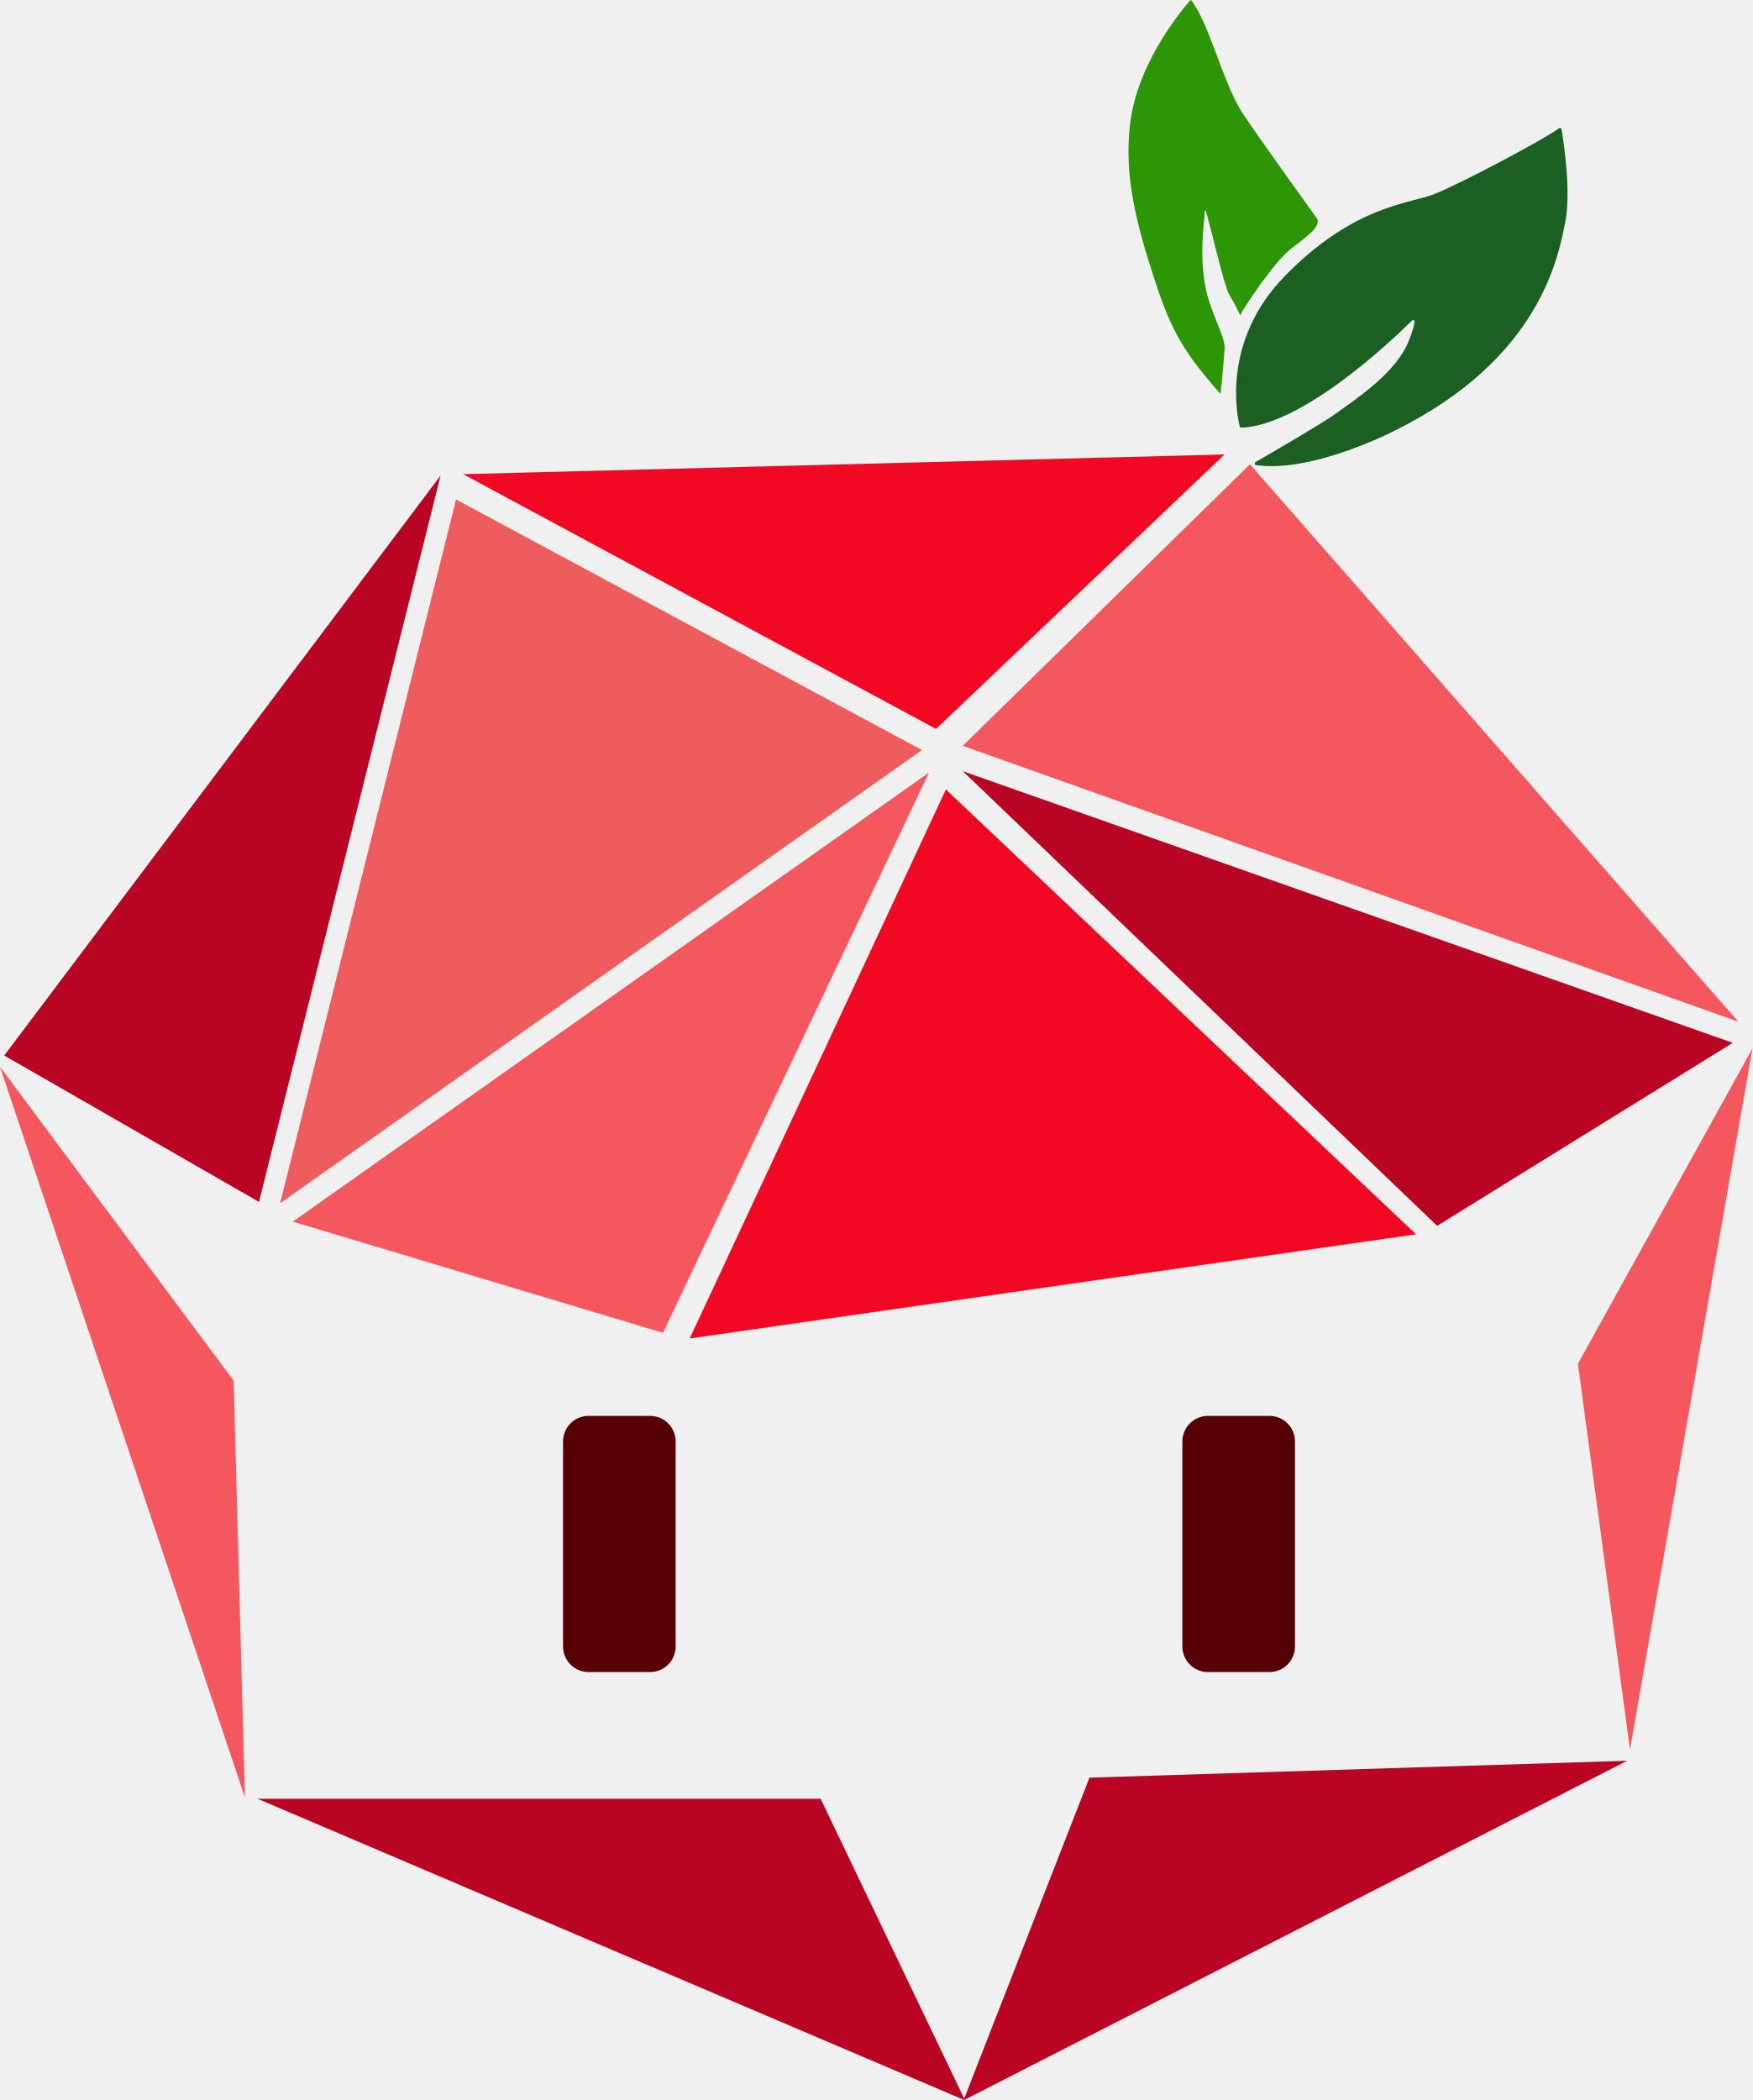
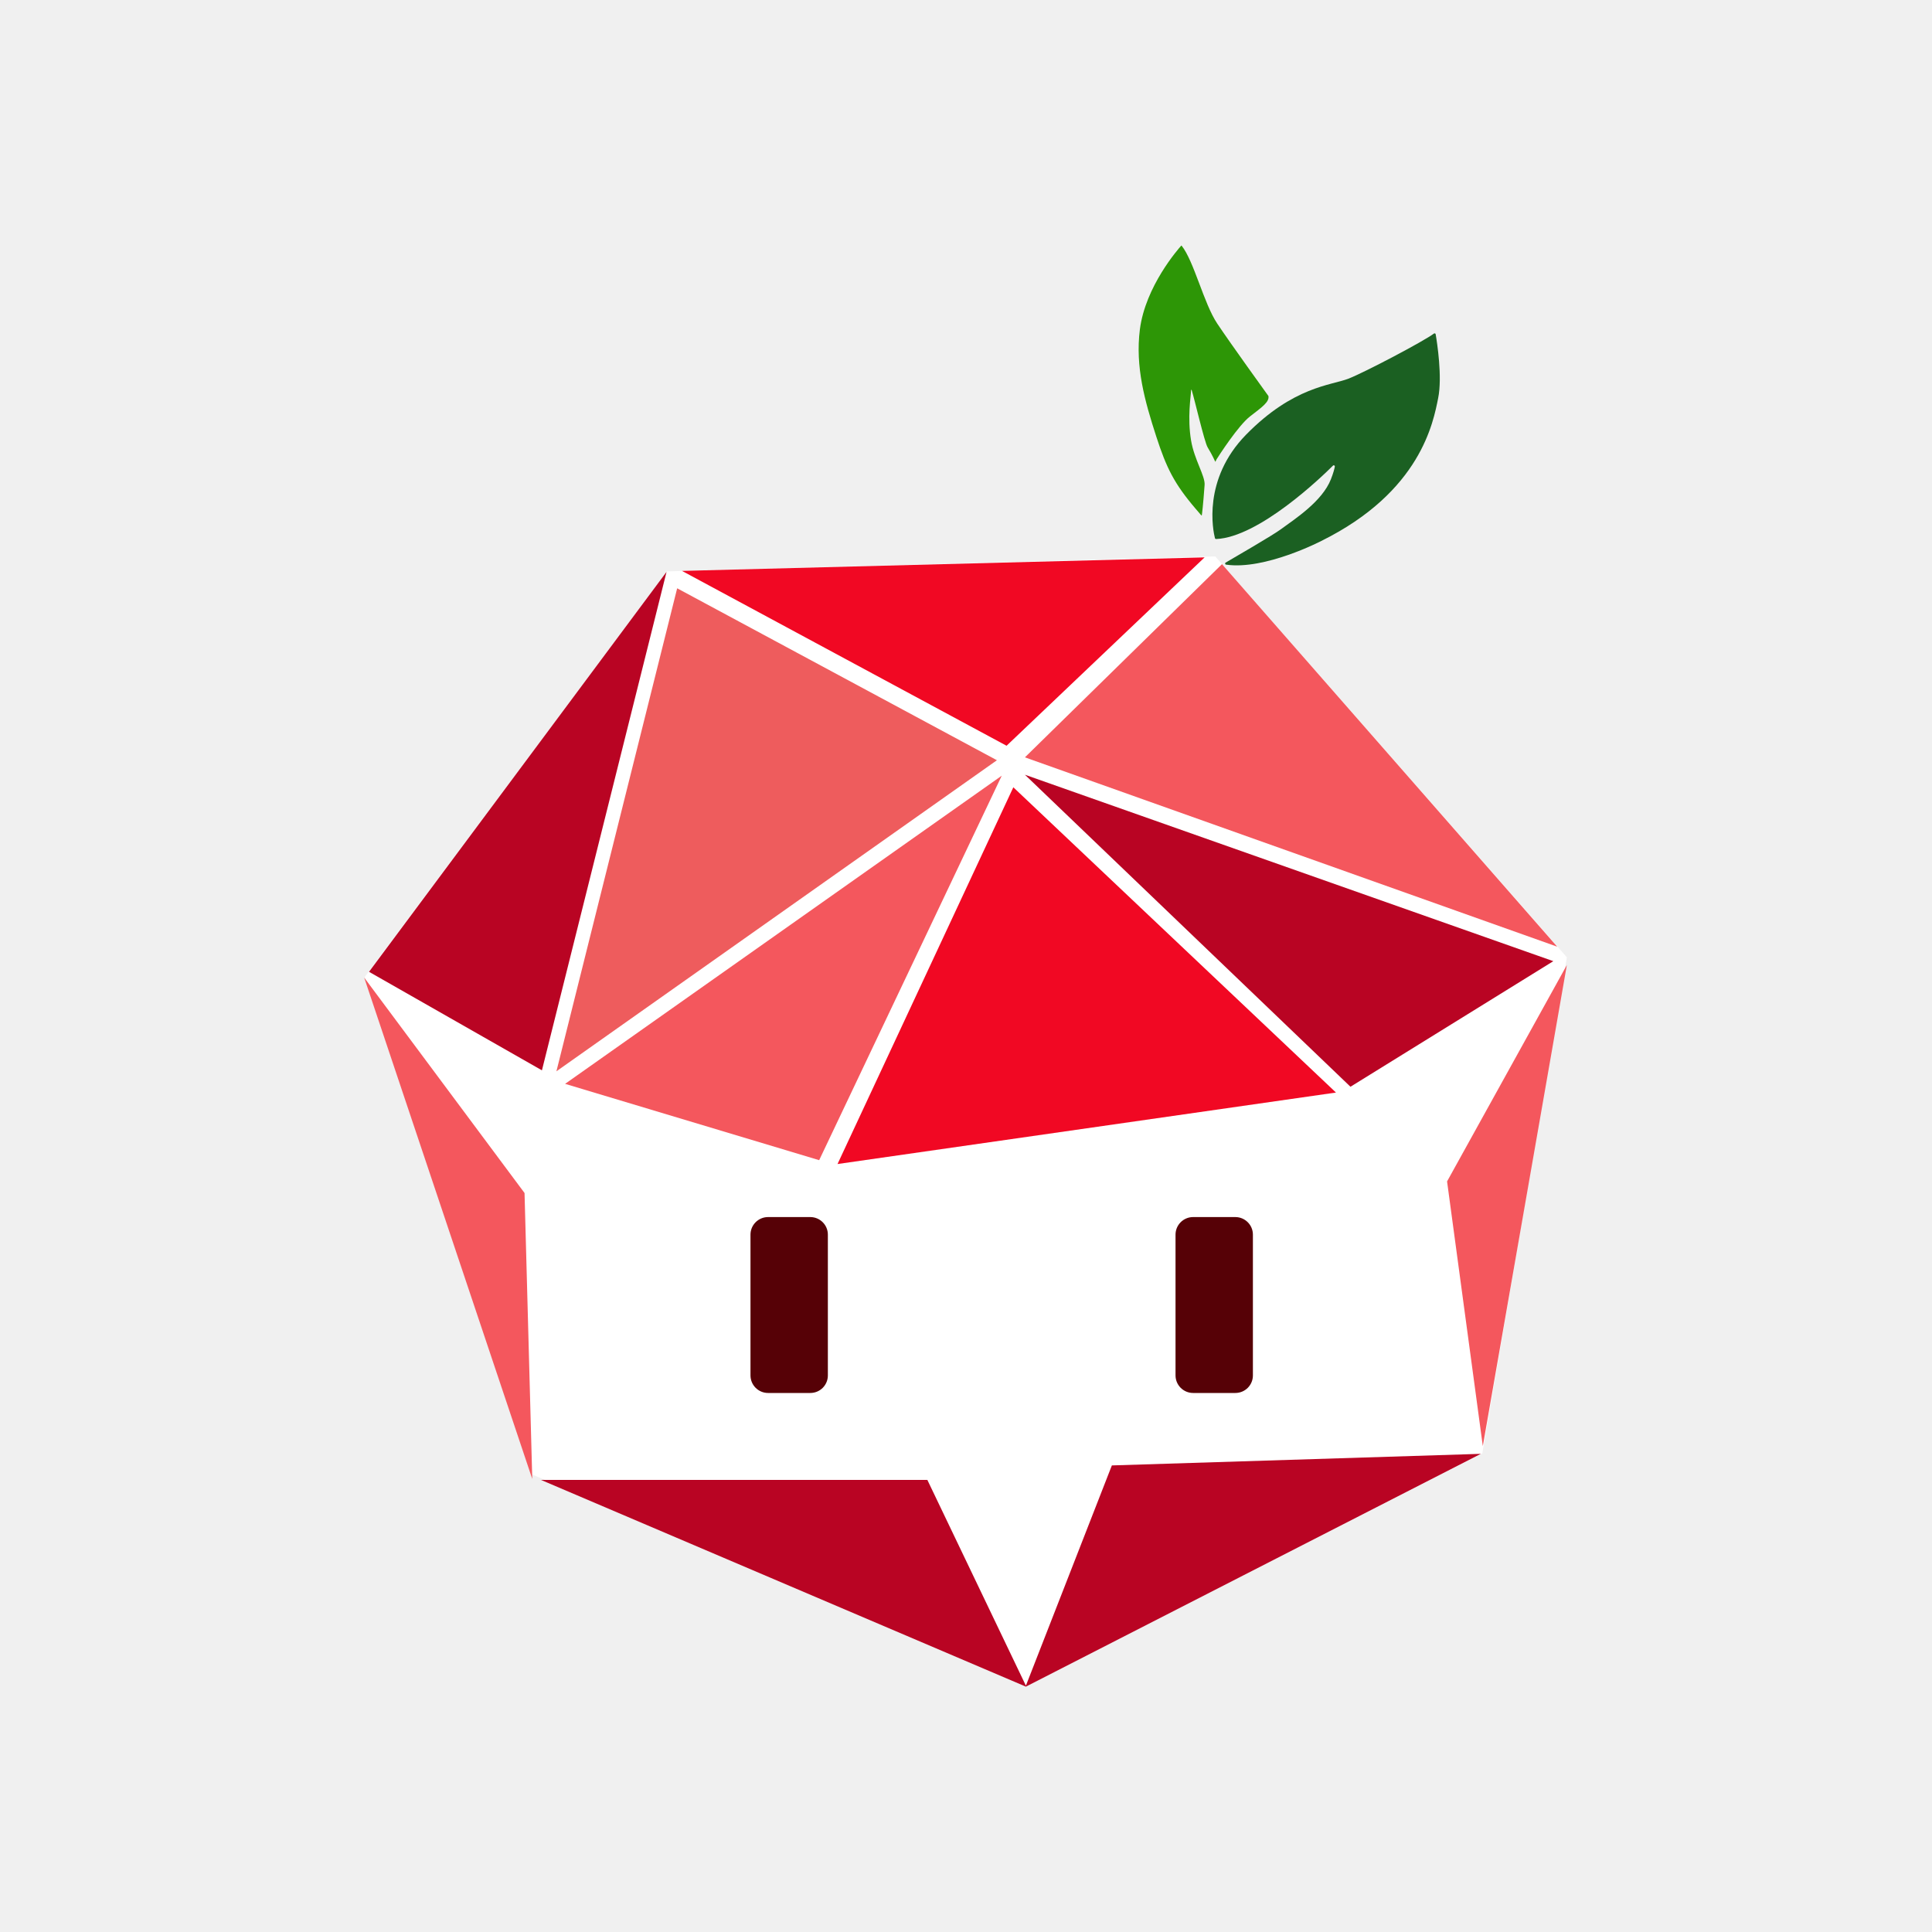
- <svg xmlns="http://www.w3.org/2000/svg" viewBox="0 0 1245 1491.84">
-   <defs>
-     <style>.cls-1{fill:#f10823;}.cls-2{fill:#f4575d;}.cls-3{fill:#ee5c5d;}.cls-4{fill:#b90423;}.cls-5{fill:#560106;}.cls-6{fill:#1b6022;}.cls-7{fill:#2d9606;}</style>
-   </defs>
+ <svg xmlns="http://www.w3.org/2000/svg" version="1.1" x="0px" y="0px" viewBox="0 0 2000 2000" style="enable-background:new 0 0 2000 2000;" xml:space="preserve">
+   <style type="text/css">
+ 	.st0{fill:#FFFFFF;}
+ 	.st1{fill:#F10823;}
+ 	.st2{fill:#F4575D;}
+ 	.st3{fill:#EE5C5D;}
+ 	.st4{fill:#B90423;}
+ 	.st5{fill:#560106;}
+ 	.st6{fill:#1B6022;}
+ 	.st7{fill:#2D9606;}
+ </style>
+   <g id="body">
+     <polyline class="st0" points="690.5,591.5 1258,576 1622,991 1534.5,1504.5 1062.5,1745.5 550,1526 377.5,1011.5 690.5,591.5    690.5,591.5  " />
+   </g>
  <g id="face">
-     <polygon class="cls-1" points="329 336.84 870 322.84 665 517.84 329 336.84" />
-     <polygon class="cls-2" points="888 329.84 684 529.84 1235 725.84 888 329.84" />
-     <polygon class="cls-3" points="324 354.84 655 532.84 199 854.84 324 354.84" />
-     <polygon class="cls-4" points="313 337.84 184 853.84 3 749.84 313 337.84" />
-     <polygon class="cls-2" points="660 548.84 471 946.84 208 867.84 660 548.84" />
-     <polygon class="cls-1" points="672 560.84 490 950.84 1006 876.84 672 560.84" />
-     <polyline class="cls-4" points="684 547.84 1021 870.84 1231 740.84" />
-     <polygon class="cls-2" points="0 757.84 166 980.84 174 1276.84 0 757.84" />
-     <polygon class="cls-2" points="1121 968.84 1245 744.84 1158 1242.84 1121 968.84" />
-     <polygon class="cls-4" points="183 1277.84 583 1277.84 685 1490.84 774 1262.84 1156 1250.84 685 1491.84 183 1277.84" />
+     <polygon class="st1" points="706,591 1247,577 1042,772  " />
+     <polygon class="st2" points="1265,584 1061,784 1612,980  " />
+     <polygon class="st3" points="701,609 1032,787 576,1109  " />
+     <polygon class="st4" points="690,592 561,1108 382,1006  " />
+     <polygon class="st2" points="1037,803 848,1201 585,1122  " />
+     <polygon class="st1" points="1049,815 867,1205 1383,1131  " />
+     <polyline class="st4" points="1061,802 1398,1125 1608,995  " />
+     <polygon class="st2" points="377,1012 543,1235 551,1531  " />
+     <polygon class="st2" points="1498,1223 1622,999 1535,1497  " />
+     <polygon class="st4" points="560,1532 960,1532 1062,1745 1151,1517 1533,1505 1062,1746  " />
  </g>
  <g id="eyes">
-     <rect class="cls-5" x="400" y="1005.84" width="80" height="182" rx="18.17" />
-     <rect class="cls-5" x="840" y="1005.84" width="80" height="182" rx="18.17" />
+     <path class="st5" d="M838.8,1442h-43.7c-10,0-18.2-8.1-18.2-18.2v-145.7c0-10,8.1-18.2,18.2-18.2h43.7c10,0,18.2,8.1,18.2,18.2   v145.7C857,1433.9,848.9,1442,838.8,1442z" />
+     <path class="st5" d="M1278.8,1442h-43.7c-10,0-18.2-8.1-18.2-18.2v-145.7c0-10,8.1-18.2,18.2-18.2h43.7c10,0,18.2,8.1,18.2,18.2   v145.7C1297,1433.9,1288.9,1442,1278.8,1442z" />
  </g>
  <g id="leaf">
-     <path class="cls-6" d="M1258.92,558a1.14,1.14,0,0,1-1.16-.87c-1.89-7.53-13.18-60.75,32.24-107.1,49-50,88-51,106-58,16.88-6.56,77.7-38.61,88.53-46.71a1.14,1.14,0,0,1,1.82.71c1.49,8.75,7,44.21,2.65,66-5,25-18,97-121,148,0,0-58.43,30.36-98.62,24.54a1.15,1.15,0,0,1-.41-2.14c10.63-6.15,48.67-28.27,57-34.4,15-11,43-29,52-52,2.63-6.72,3.64-10.71,4-13a1.15,1.15,0,0,0-2-1C1368,493.94,1303.22,556.23,1258.92,558Z" transform="translate(-377 -254.16)" />
-     <path class="cls-7" d="M1223.21,254.27a.28.28,0,0,0-.44,0c-3.15,3.48-37,41.93-42.77,86.74-4.94,38.7,5,74,17,111,10.49,32.34,18.41,48.64,41,75l5.58,6.51a.29.29,0,0,0,.52-.14c.31-2,1.27-9.4,2.9-31.37.68-9.19-10.71-26.25-14-46-4-24-.24-45,0-52.22a.3.3,0,0,1,.58-.07c3,9.62,13.18,53.8,16.47,59.29,6,10,7.1,13.6,8,15,.12.18,1.13-2.2,1.24-2.38,2.43-3.82,22.56-35.23,34.76-44.62,13-10,20-15,19-20.93a.26.26,0,0,0,0-.12c-1.32-1.84-39.21-54.32-53-74.95C1246.08,314.12,1236.11,270.48,1223.21,254.27Z" transform="translate(-377 -254.16)" />
+     <path class="st6" d="M1258.9,558c-0.5,0-1-0.3-1.2-0.9c-1.9-7.5-13.2-60.7,32.2-107.1c49-50,88-51,106-58   c16.9-6.6,77.7-38.6,88.5-46.7c0.7-0.5,1.7-0.1,1.8,0.7c1.5,8.7,7,44.2,2.6,66c-5,25-18,97-121,148c0,0-58.4,30.4-98.6,24.5   c-1.1-0.2-1.3-1.6-0.4-2.1c10.6-6.2,48.7-28.3,57-34.4c15-11,43-29,52-52c2.6-6.7,3.6-10.7,4-13c0.2-1.1-1.2-1.8-1.9-1   C1368,493.9,1303.2,556.2,1258.9,558z" />
+     <path class="st7" d="M1223.2,254.3c-0.1-0.1-0.3-0.1-0.4,0c-3.1,3.5-37,41.9-42.8,86.7c-4.9,38.7,5,74,17,111   c10.5,32.3,18.4,48.6,41,75l5.6,6.5c0.2,0.2,0.5,0.1,0.5-0.1c0.3-2,1.3-9.4,2.9-31.4c0.7-9.2-10.7-26.2-14-46c-4-24-0.2-45,0-52.2   c0-0.3,0.5-0.4,0.6-0.1c3,9.6,13.2,53.8,16.5,59.3c6,10,7.1,13.6,8,15c0.1,0.2,1.1-2.2,1.2-2.4c2.4-3.8,22.6-35.2,34.8-44.6   c13-10,19.9-15,19-20.9c0,0,0-0.1,0-0.1c-1.3-1.8-39.2-54.3-53-75C1246.1,314.1,1236.1,270.5,1223.2,254.3z" />
  </g>
</svg>
